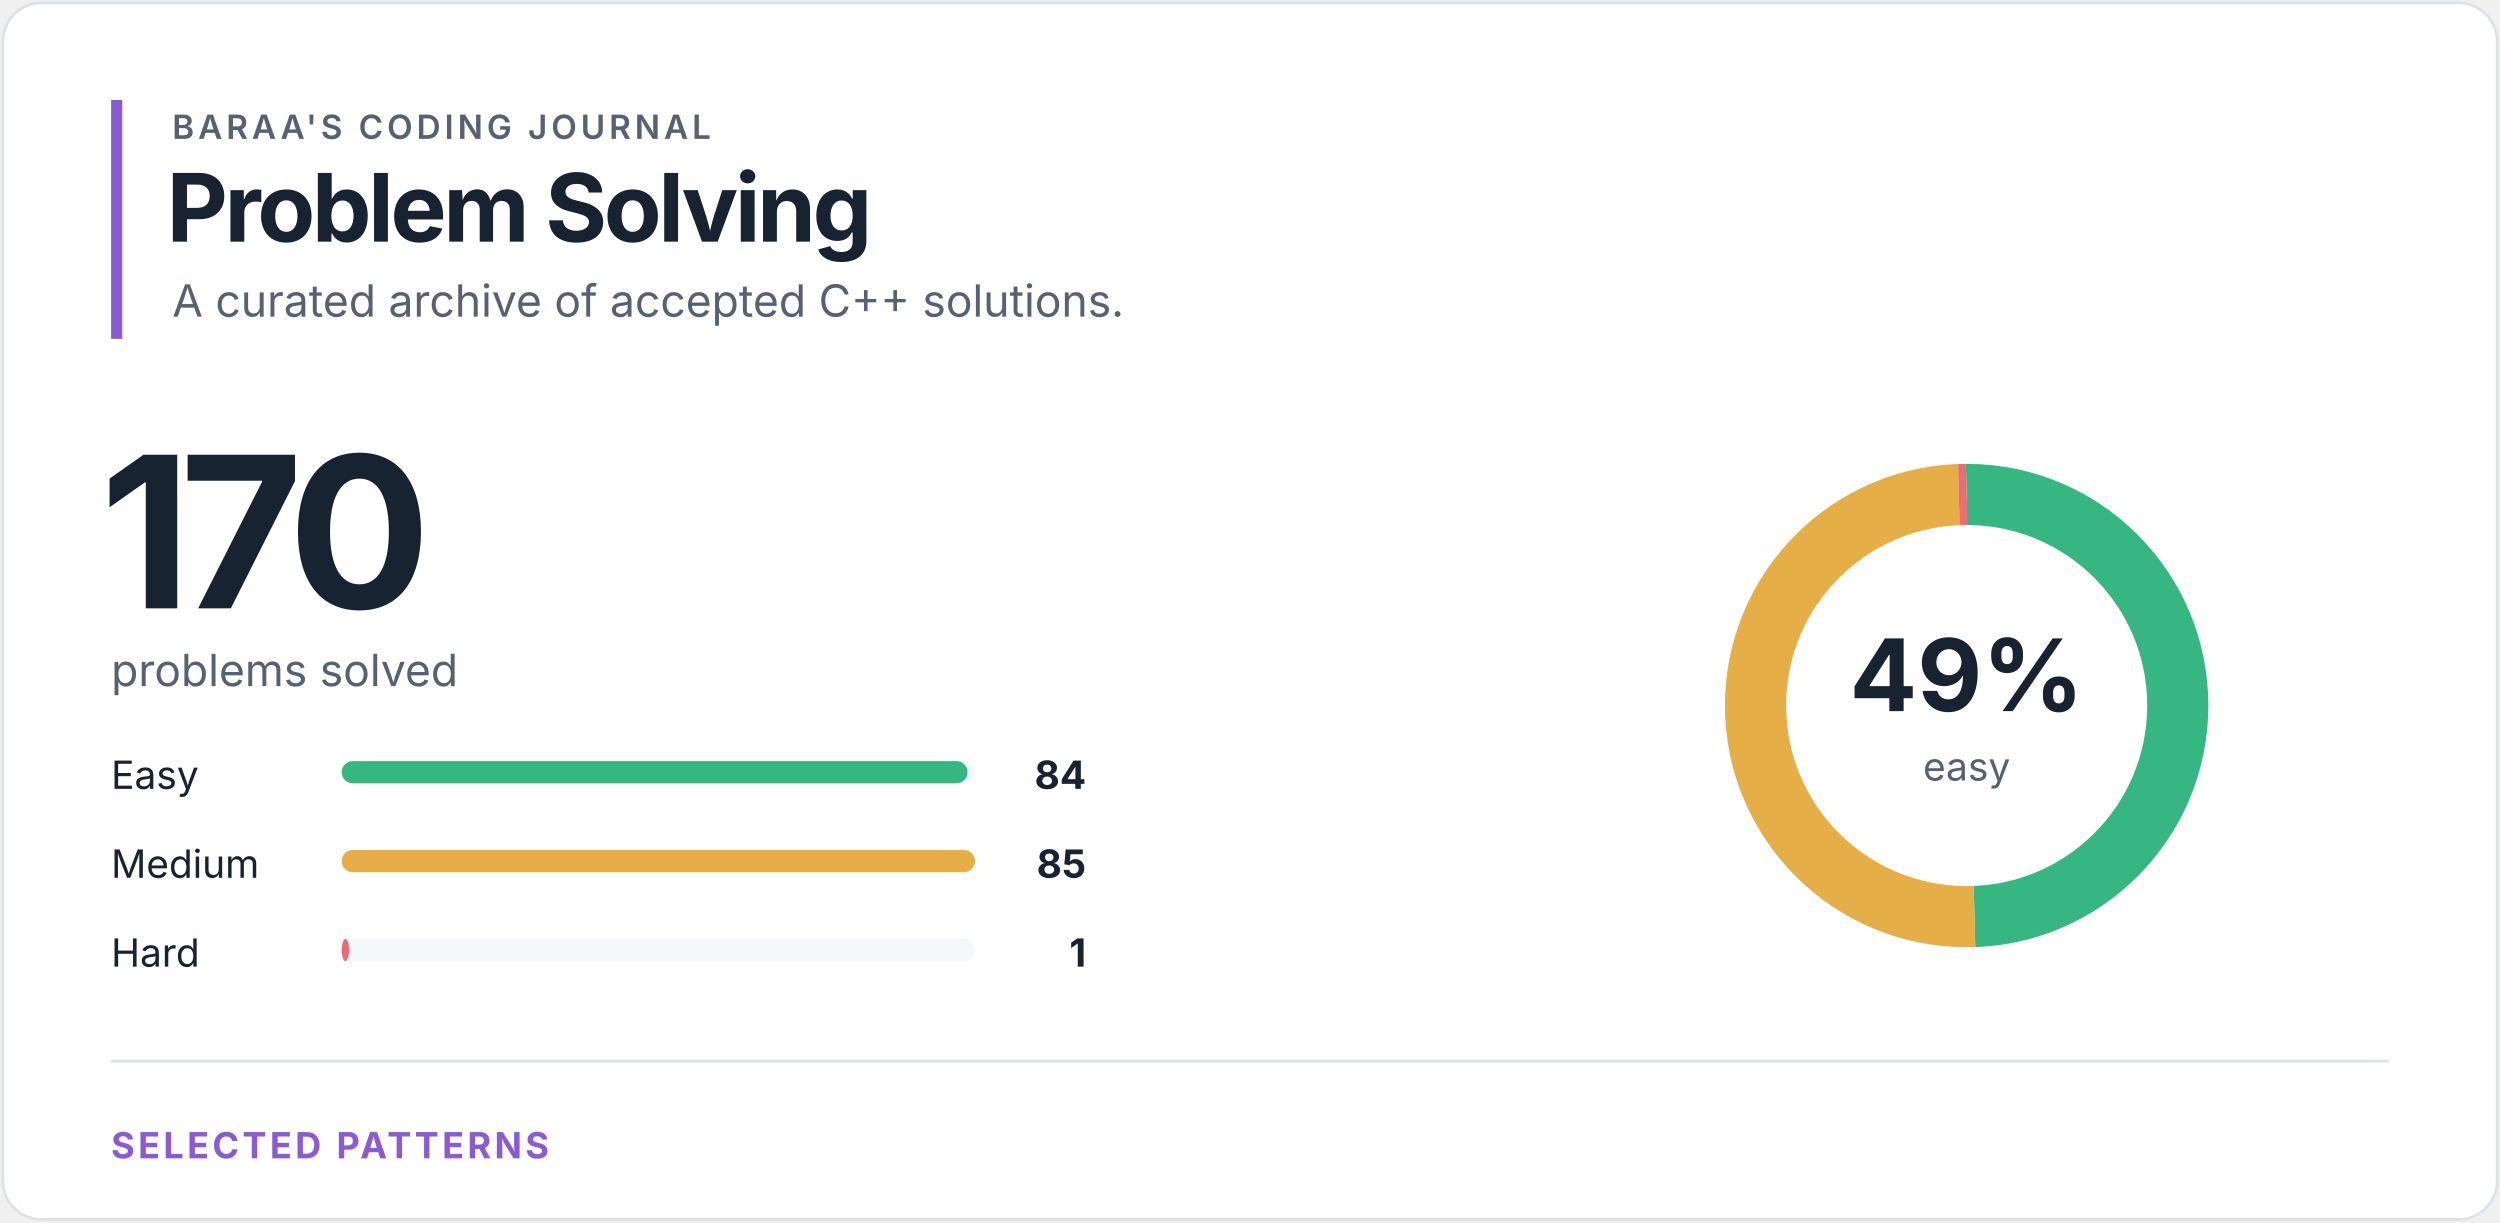
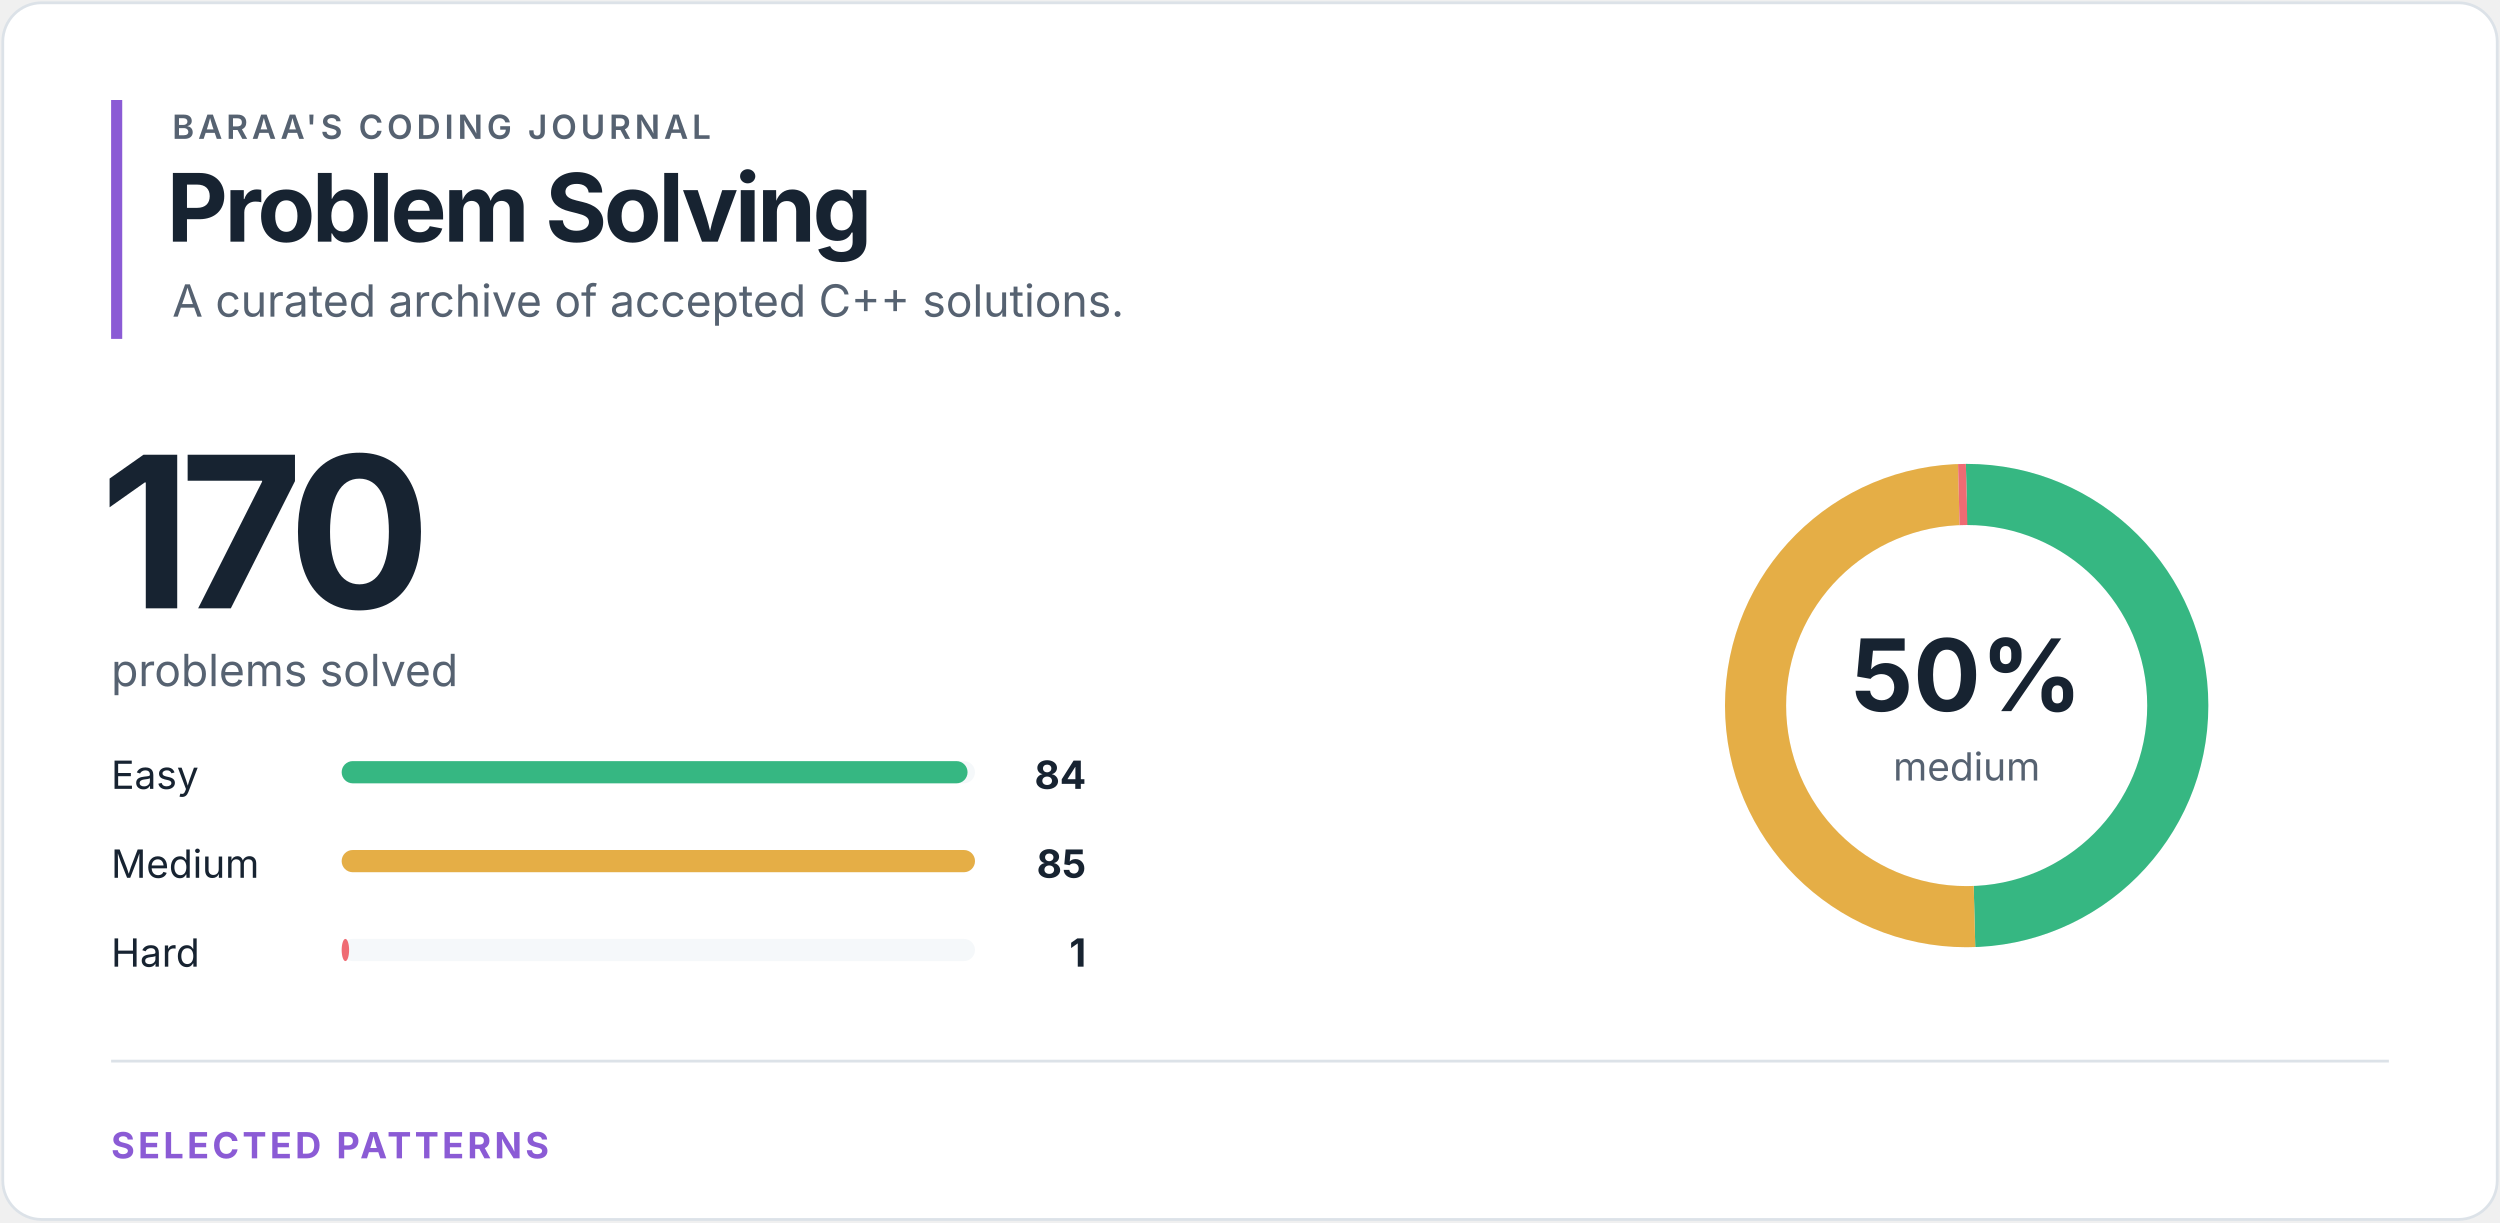
<svg xmlns="http://www.w3.org/2000/svg" width="900" height="440" viewBox="0 0 900 440" role="img" aria-labelledby="title desc">
  <style>
text { font-family: -apple-system, BlinkMacSystemFont, "Segoe UI", sans-serif; }
.eyebrow { fill: #566271; font-size: 12px; font-weight: 600; letter-spacing: 1.4px; }
.heading { fill: #172331; font-size: 34px; font-weight: 700; letter-spacing: -1.2px; }
.total { fill: #172331; font-size: 76px; font-weight: 700; letter-spacing: -4px; }
.subtitle { fill: #566271; font-size: 16px; }
.label { fill: #172331; font-size: 14px; }
.count { fill: #172331; font-size: 14px; font-weight: 700; }
.percentage { fill: #172331; font-size: 36px; font-weight: 700; }
.ring-label { fill: #566271; font-size: 14px; }
.section { fill: #8b5bd5; font-size: 13px; font-weight: 700; letter-spacing: 1.2px; }
</style>
  <rect x="1" y="1" width="898" height="438" rx="14" fill="#ffffff" stroke="#dce2e8" />
  <rect x="40" y="36" width="4" height="86" fill="#8b5bd5" />
  <text x="62" y="50" class="eyebrow">BARAA'S CODING JOURNAL</text>
  <text x="60" y="87" class="heading">Problem Solving</text>
  <text x="62" y="114" class="subtitle">A curated archive of accepted C++ solutions.</text>
  <text x="36" y="219" class="total">170</text>
  <text x="40" y="247" class="subtitle">problems solved</text>
  <text x="40" y="284" class="label">Easy</text>
  <rect x="123" y="274" width="228" height="8" rx="4" fill="#f5f8fa" />
  <rect x="123" y="274" width="225.32" height="8" rx="4" fill="#36b782" />
  <text x="391" y="284" class="count" text-anchor="end">84</text>
  <text x="40" y="316" class="label">Medium</text>
  <rect x="123" y="306" width="228" height="8" rx="4" fill="#f5f8fa" />
  <rect x="123" y="306" width="228.00" height="8" rx="4" fill="#e5ae46" />
  <text x="391" y="316" class="count" text-anchor="end">85</text>
  <text x="40" y="348" class="label">Hard</text>
  <rect x="123" y="338" width="228" height="8" rx="4" fill="#f5f8fa" />
  <rect x="123" y="338" width="2.68" height="8" rx="4" fill="#ef6b73" />
  <text x="391" y="348" class="count" text-anchor="end">1</text>
  <circle cx="708" cy="254" r="76" fill="none" stroke="#f5f8fa" stroke-width="22" />
  <circle cx="708" cy="254" r="76" fill="none" stroke="#36b782" stroke-width="22" stroke-dasharray="235.952 241.57" stroke-dashoffset="0" transform="rotate(-90 708 254)" />
  <circle cx="708" cy="254" r="76" fill="none" stroke="#e5ae46" stroke-width="22" stroke-dasharray="238.761 238.761" stroke-dashoffset="-235.952" transform="rotate(-90 708 254)" />
  <circle cx="708" cy="254" r="76" fill="none" stroke="#ef6b73" stroke-width="22" stroke-dasharray="2.809 474.713" stroke-dashoffset="-474.713" transform="rotate(-90 708 254)" />
-   <text x="708" y="256" class="percentage" text-anchor="middle">49%</text>
-   <text x="708" y="281" class="ring-label" text-anchor="middle">easy</text>
+   <text x="708" y="256" class="percentage" text-anchor="middle">50%</text>
+   <text x="708" y="281" class="ring-label" text-anchor="middle">medium</text>
  <line x1="40" y1="382" x2="860" y2="382" stroke="#dce2e8" />
  <text x="40" y="417" class="section">SELECTED PATTERNS</text>
</svg>
